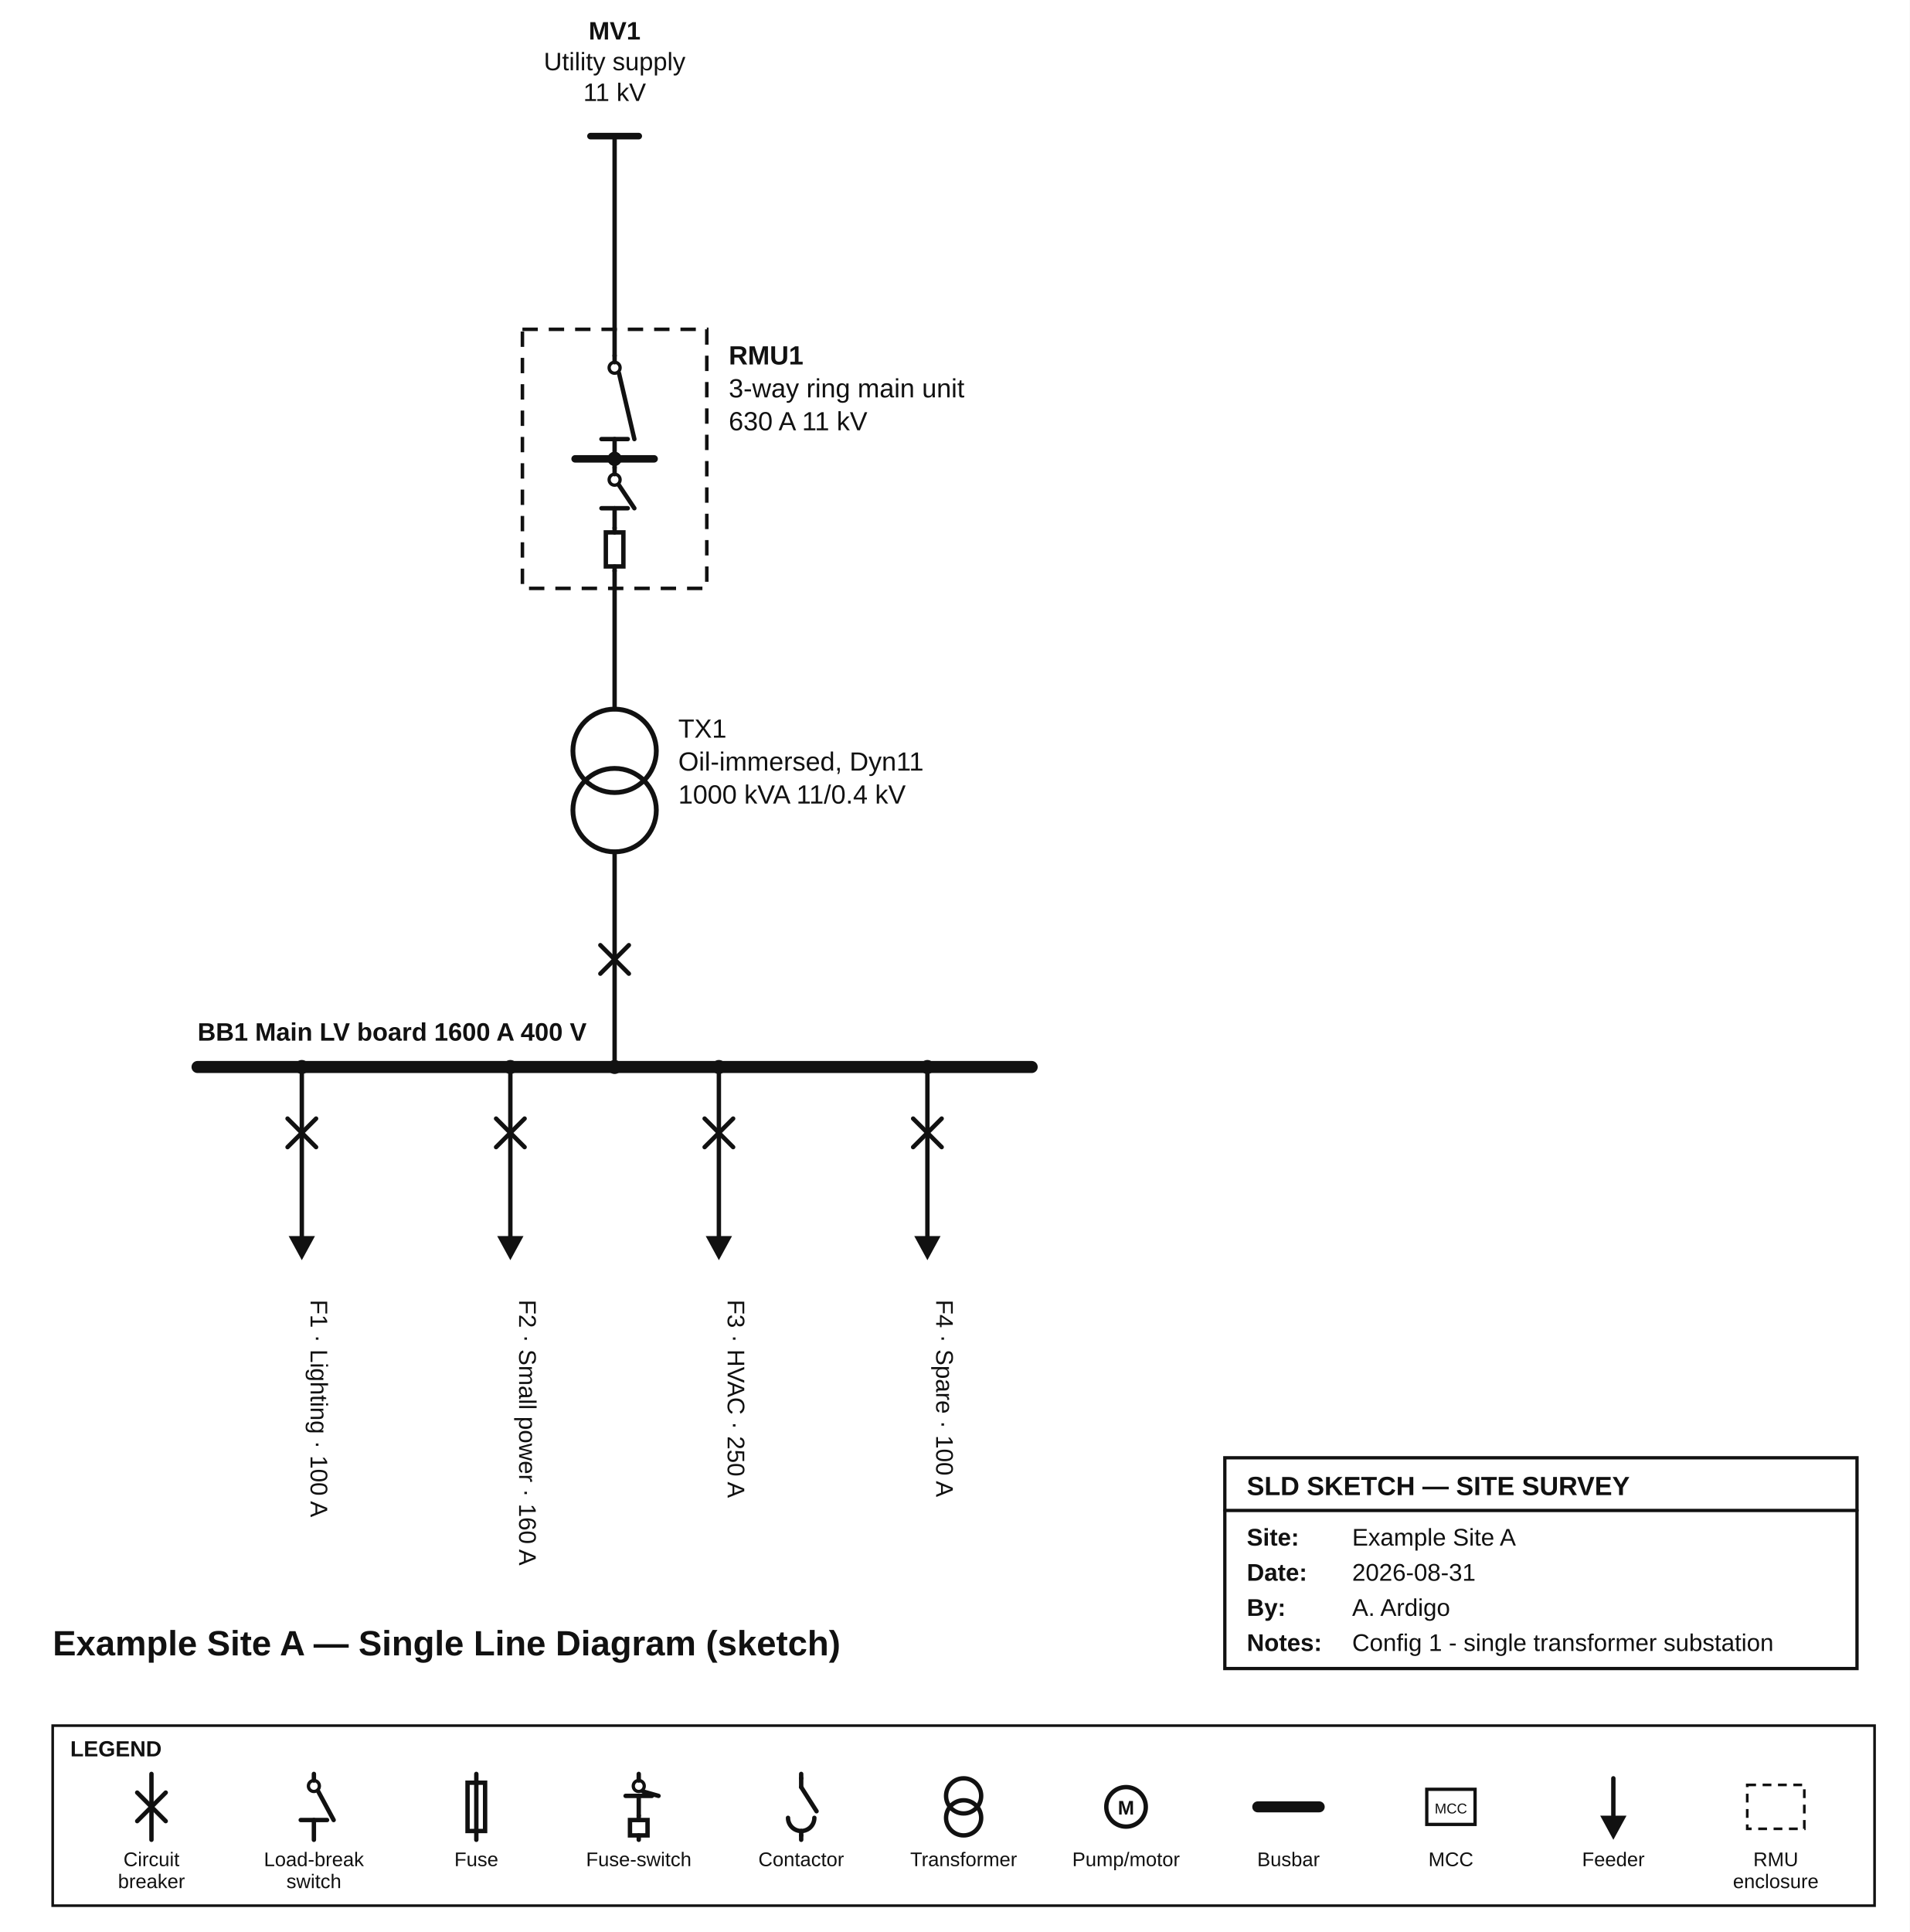
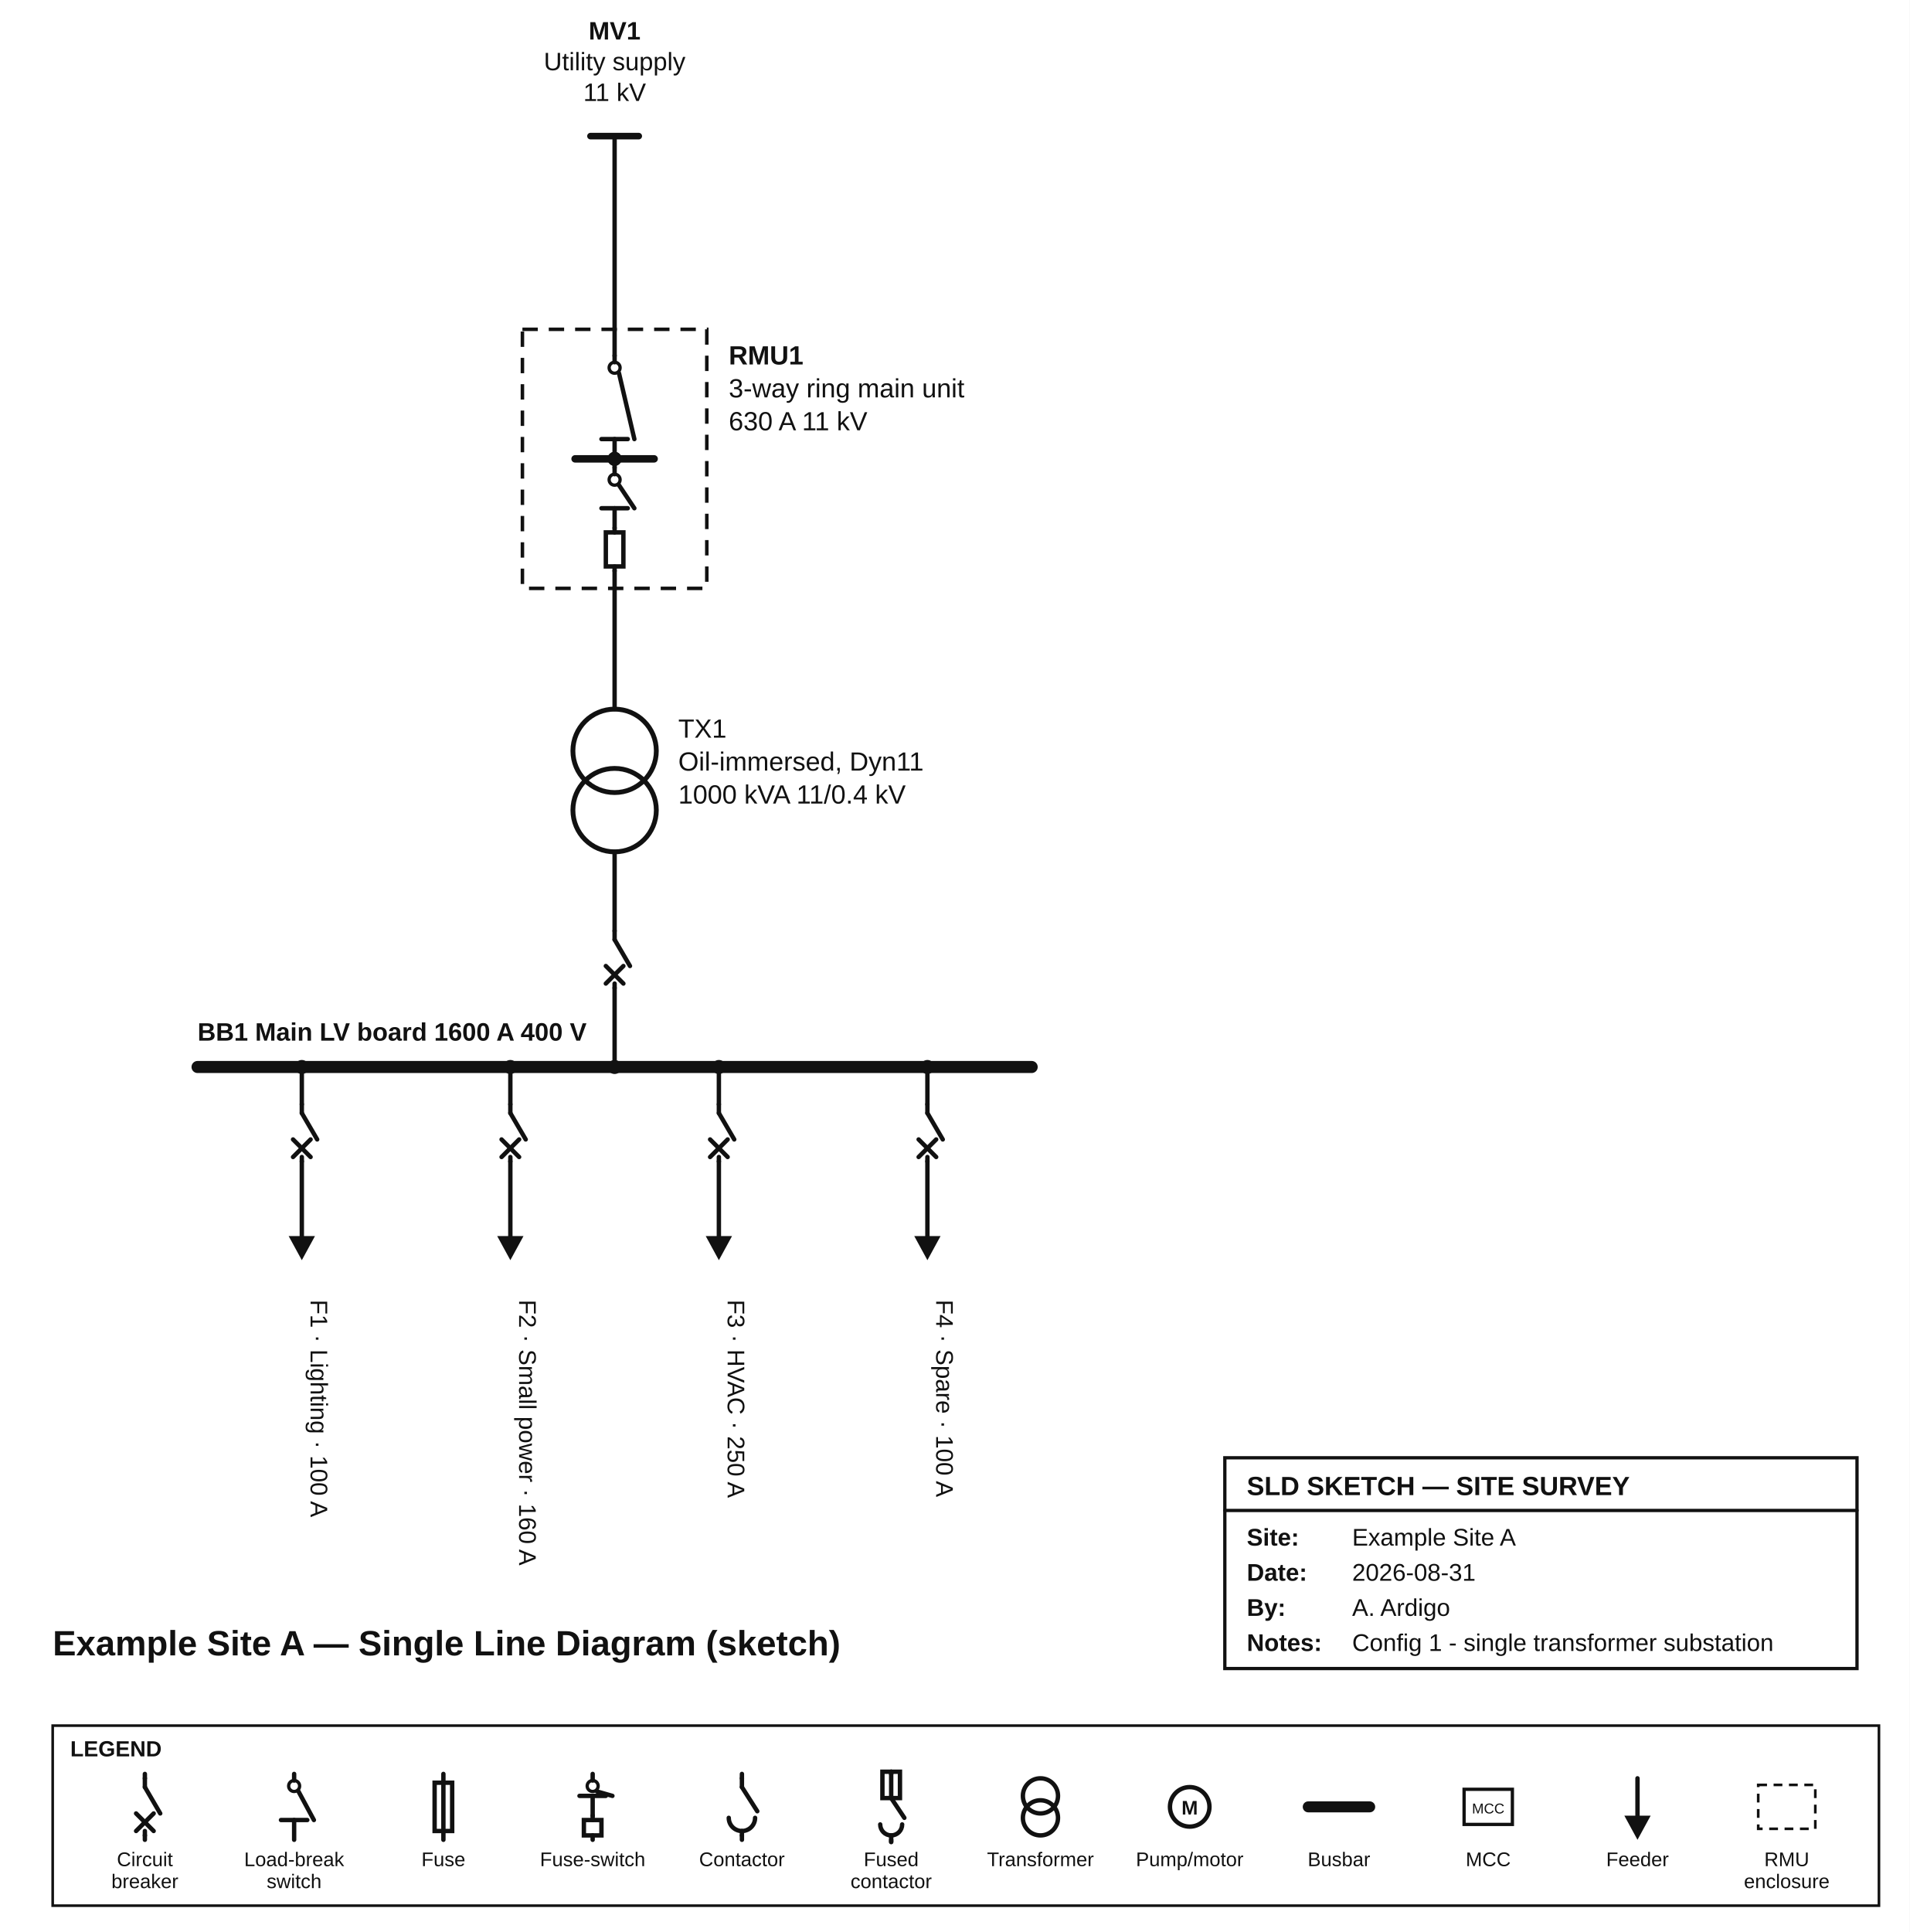
<svg xmlns="http://www.w3.org/2000/svg" width="870" height="880" viewBox="0 0 870 880">
  <rect width="100%" height="100%" fill="white" />
  <text x="24.0" y="754.0" font-family="Arial, Helvetica, sans-serif" font-size="16" fill="#111" text-anchor="start" font-weight="bold">Example Site A — Single Line Diagram (sketch)</text>
  <rect x="238.0" y="150.0" width="84.0" height="118.0" fill="none" stroke="#111" stroke-width="1.6" stroke-dasharray="7 5" />
  <line x1="262.0" y1="209.0" x2="298.0" y2="209.0" stroke="#111" stroke-width="3.4" stroke-linecap="round" />
  <line x1="280.0" y1="162.0" x2="280.0" y2="165.0" stroke="#111" stroke-width="2" stroke-linecap="round" />
  <circle cx="280.0" cy="167.5" r="2.5" fill="none" stroke="#111" stroke-width="1.5" />
  <line x1="282.0" y1="170.0" x2="289.0" y2="200.0" stroke="#111" stroke-width="2" stroke-linecap="round" />
  <line x1="274.0" y1="200.0" x2="286.0" y2="200.0" stroke="#111" stroke-width="2" stroke-linecap="round" />
  <line x1="280.0" y1="200.0" x2="280.0" y2="209.0" stroke="#111" stroke-width="2" stroke-linecap="round" />
  <line x1="280.0" y1="150.0" x2="280.0" y2="162.0" stroke="#111" stroke-width="2" stroke-linecap="round" />
  <circle cx="280.0" cy="209.0" r="3.2" fill="#111" />
  <line x1="280.0" y1="213.0" x2="280.0" y2="216.0" stroke="#111" stroke-width="2" stroke-linecap="round" />
  <circle cx="280.0" cy="218.5" r="2.5" fill="none" stroke="#111" stroke-width="1.5" />
  <line x1="282.0" y1="221.0" x2="289.0" y2="231.5" stroke="#111" stroke-width="2" stroke-linecap="round" />
  <line x1="274.0" y1="231.5" x2="286.0" y2="231.5" stroke="#111" stroke-width="2" stroke-linecap="round" />
  <line x1="280.0" y1="231.5" x2="280.0" y2="240.5" stroke="#111" stroke-width="2" stroke-linecap="round" />
  <rect x="276.0" y="242.5" width="8.0" height="15.5" fill="none" stroke="#111" stroke-width="2" />
  <line x1="280.0" y1="240.5" x2="280.0" y2="242.5" stroke="#111" stroke-width="2" stroke-linecap="round" />
  <line x1="280.0" y1="258.0" x2="280.0" y2="260.0" stroke="#111" stroke-width="2" stroke-linecap="round" />
  <line x1="280.0" y1="209.0" x2="280.0" y2="213.0" stroke="#111" stroke-width="2" stroke-linecap="round" />
  <line x1="280.0" y1="260.0" x2="280.0" y2="268.0" stroke="#111" stroke-width="2" stroke-linecap="round" />
  <circle cx="280.0" cy="209.0" r="3.2" fill="#111" />
  <text x="332.0" y="166.0" font-family="Arial, Helvetica, sans-serif" font-size="12" fill="#111" text-anchor="start" font-weight="bold">RMU1</text>
  <text x="332.0" y="181.0" font-family="Arial, Helvetica, sans-serif" font-size="12" fill="#111" text-anchor="start">3-way ring main unit</text>
  <text x="332.0" y="196.0" font-family="Arial, Helvetica, sans-serif" font-size="12" fill="#111" text-anchor="start">630 A 11 kV</text>
  <line x1="269.0" y1="62.0" x2="291.0" y2="62.0" stroke="#111" stroke-width="3" stroke-linecap="round" />
  <text x="280.0" y="18.0" font-family="Arial, Helvetica, sans-serif" font-size="11.5" fill="#111" text-anchor="middle" font-weight="bold">MV1</text>
  <text x="280.0" y="32.0" font-family="Arial, Helvetica, sans-serif" font-size="11.5" fill="#111" text-anchor="middle">Utility supply</text>
  <text x="280.0" y="46.0" font-family="Arial, Helvetica, sans-serif" font-size="11.5" fill="#111" text-anchor="middle">11 kV</text>
  <line x1="280.0" y1="62.0" x2="280.0" y2="150.0" stroke="#111" stroke-width="2" stroke-linecap="round" />
  <circle cx="280.0" cy="342.0" r="19" fill="none" stroke="#111" stroke-width="2.2" />
  <circle cx="280.0" cy="369.0" r="19" fill="none" stroke="#111" stroke-width="2.2" />
  <text x="309.0" y="336.0" font-family="Arial, Helvetica, sans-serif" font-size="12" fill="#111" text-anchor="start">TX1</text>
  <text x="309.0" y="351.0" font-family="Arial, Helvetica, sans-serif" font-size="12" fill="#111" text-anchor="start">Oil-immersed, Dyn11</text>
  <text x="309.0" y="366.0" font-family="Arial, Helvetica, sans-serif" font-size="12" fill="#111" text-anchor="start">1000 kVA 11/0.4 kV</text>
  <line x1="280.0" y1="268.0" x2="280.0" y2="323.0" stroke="#111" stroke-width="2" stroke-linecap="round" />
-   <line x1="273.5" y1="430.5" x2="286.5" y2="443.5" stroke="#111" stroke-width="2" stroke-linecap="round" />
-   <line x1="273.5" y1="443.5" x2="286.5" y2="430.5" stroke="#111" stroke-width="2" stroke-linecap="round" />
-   <line x1="280.0" y1="388.0" x2="280.0" y2="437.0" stroke="#111" stroke-width="2" stroke-linecap="round" />
-   <line x1="280.0" y1="437.0" x2="280.0" y2="486.0" stroke="#111" stroke-width="2" stroke-linecap="round" />
+   <line x1="280.0" y1="424.0" x2="280.0" y2="428.0" stroke="#111" stroke-width="2" stroke-linecap="round" />
+   <line x1="280.0" y1="428.0" x2="287.0" y2="440.0" stroke="#111" stroke-width="2" stroke-linecap="round" />
+   <line x1="276.0" y1="440.0" x2="284.0" y2="448.0" stroke="#111" stroke-width="2" stroke-linecap="round" />
+   <line x1="276.0" y1="448.0" x2="284.0" y2="440.0" stroke="#111" stroke-width="2" stroke-linecap="round" />
+   <line x1="280.0" y1="448.0" x2="280.0" y2="450.0" stroke="#111" stroke-width="2" stroke-linecap="round" />
+   <line x1="280.0" y1="388.0" x2="280.0" y2="424.0" stroke="#111" stroke-width="2" stroke-linecap="round" />
+   <line x1="280.0" y1="450.0" x2="280.0" y2="486.0" stroke="#111" stroke-width="2" stroke-linecap="round" />
  <circle cx="280.0" cy="486.0" r="3.2" fill="#111" />
  <line x1="90.0" y1="486.0" x2="470.0" y2="486.0" stroke="#111" stroke-width="5.5" stroke-linecap="round" />
  <text x="90.0" y="474.0" font-family="Arial, Helvetica, sans-serif" font-size="11.5" fill="#111" text-anchor="start" font-weight="bold">BB1 Main LV board 1600 A 400 V</text>
  <circle cx="137.5" cy="486.0" r="3.2" fill="#111" />
-   <line x1="131.0" y1="509.5" x2="144.0" y2="522.5" stroke="#111" stroke-width="2" stroke-linecap="round" />
-   <line x1="131.0" y1="522.5" x2="144.0" y2="509.5" stroke="#111" stroke-width="2" stroke-linecap="round" />
-   <line x1="137.5" y1="486.0" x2="137.5" y2="516.0" stroke="#111" stroke-width="2" stroke-linecap="round" />
-   <line x1="137.5" y1="516.0" x2="137.5" y2="564.0" stroke="#111" stroke-width="2" stroke-linecap="round" />
+   <line x1="137.5" y1="503.0" x2="137.5" y2="507.0" stroke="#111" stroke-width="2" stroke-linecap="round" />
+   <line x1="137.5" y1="507.0" x2="144.5" y2="519.0" stroke="#111" stroke-width="2" stroke-linecap="round" />
+   <line x1="133.5" y1="519.0" x2="141.5" y2="527.0" stroke="#111" stroke-width="2" stroke-linecap="round" />
+   <line x1="133.5" y1="527.0" x2="141.5" y2="519.0" stroke="#111" stroke-width="2" stroke-linecap="round" />
+   <line x1="137.5" y1="527.0" x2="137.5" y2="529.0" stroke="#111" stroke-width="2" stroke-linecap="round" />
+   <line x1="137.5" y1="486.0" x2="137.5" y2="503.0" stroke="#111" stroke-width="2" stroke-linecap="round" />
+   <line x1="137.5" y1="529.0" x2="137.5" y2="564.0" stroke="#111" stroke-width="2" stroke-linecap="round" />
  <polygon points="131.5,563.0 143.5,563.0 137.5,574.0" fill="#111" />
  <text x="0" y="0" transform="translate(141.5,592.0) rotate(90)" font-family="Arial, Helvetica, sans-serif" font-size="11" fill="#111" text-anchor="start">F1 · Lighting · 100 A</text>
  <circle cx="232.5" cy="486.0" r="3.2" fill="#111" />
-   <line x1="226.0" y1="509.5" x2="239.0" y2="522.5" stroke="#111" stroke-width="2" stroke-linecap="round" />
-   <line x1="226.0" y1="522.5" x2="239.0" y2="509.5" stroke="#111" stroke-width="2" stroke-linecap="round" />
-   <line x1="232.5" y1="486.0" x2="232.5" y2="516.0" stroke="#111" stroke-width="2" stroke-linecap="round" />
-   <line x1="232.5" y1="516.0" x2="232.5" y2="564.0" stroke="#111" stroke-width="2" stroke-linecap="round" />
+   <line x1="232.5" y1="503.0" x2="232.5" y2="507.0" stroke="#111" stroke-width="2" stroke-linecap="round" />
+   <line x1="232.5" y1="507.0" x2="239.5" y2="519.0" stroke="#111" stroke-width="2" stroke-linecap="round" />
+   <line x1="228.5" y1="519.0" x2="236.5" y2="527.0" stroke="#111" stroke-width="2" stroke-linecap="round" />
+   <line x1="228.5" y1="527.0" x2="236.5" y2="519.0" stroke="#111" stroke-width="2" stroke-linecap="round" />
+   <line x1="232.5" y1="527.0" x2="232.5" y2="529.0" stroke="#111" stroke-width="2" stroke-linecap="round" />
+   <line x1="232.5" y1="486.0" x2="232.5" y2="503.0" stroke="#111" stroke-width="2" stroke-linecap="round" />
+   <line x1="232.5" y1="529.0" x2="232.5" y2="564.0" stroke="#111" stroke-width="2" stroke-linecap="round" />
  <polygon points="226.5,563.0 238.5,563.0 232.5,574.0" fill="#111" />
  <text x="0" y="0" transform="translate(236.5,592.0) rotate(90)" font-family="Arial, Helvetica, sans-serif" font-size="11" fill="#111" text-anchor="start">F2 · Small power · 160 A</text>
  <circle cx="327.5" cy="486.0" r="3.2" fill="#111" />
-   <line x1="321.0" y1="509.5" x2="334.0" y2="522.5" stroke="#111" stroke-width="2" stroke-linecap="round" />
-   <line x1="321.0" y1="522.5" x2="334.0" y2="509.5" stroke="#111" stroke-width="2" stroke-linecap="round" />
-   <line x1="327.5" y1="486.0" x2="327.5" y2="516.0" stroke="#111" stroke-width="2" stroke-linecap="round" />
-   <line x1="327.5" y1="516.0" x2="327.5" y2="564.0" stroke="#111" stroke-width="2" stroke-linecap="round" />
+   <line x1="327.5" y1="503.0" x2="327.5" y2="507.0" stroke="#111" stroke-width="2" stroke-linecap="round" />
+   <line x1="327.5" y1="507.0" x2="334.5" y2="519.0" stroke="#111" stroke-width="2" stroke-linecap="round" />
+   <line x1="323.5" y1="519.0" x2="331.5" y2="527.0" stroke="#111" stroke-width="2" stroke-linecap="round" />
+   <line x1="323.5" y1="527.0" x2="331.5" y2="519.0" stroke="#111" stroke-width="2" stroke-linecap="round" />
+   <line x1="327.5" y1="527.0" x2="327.5" y2="529.0" stroke="#111" stroke-width="2" stroke-linecap="round" />
+   <line x1="327.5" y1="486.0" x2="327.5" y2="503.0" stroke="#111" stroke-width="2" stroke-linecap="round" />
+   <line x1="327.5" y1="529.0" x2="327.5" y2="564.0" stroke="#111" stroke-width="2" stroke-linecap="round" />
  <polygon points="321.5,563.0 333.5,563.0 327.5,574.0" fill="#111" />
  <text x="0" y="0" transform="translate(331.5,592.0) rotate(90)" font-family="Arial, Helvetica, sans-serif" font-size="11" fill="#111" text-anchor="start">F3 · HVAC · 250 A</text>
  <circle cx="422.5" cy="486.0" r="3.2" fill="#111" />
-   <line x1="416.0" y1="509.5" x2="429.0" y2="522.5" stroke="#111" stroke-width="2" stroke-linecap="round" />
-   <line x1="416.0" y1="522.5" x2="429.0" y2="509.5" stroke="#111" stroke-width="2" stroke-linecap="round" />
-   <line x1="422.5" y1="486.0" x2="422.5" y2="516.0" stroke="#111" stroke-width="2" stroke-linecap="round" />
-   <line x1="422.5" y1="516.0" x2="422.5" y2="564.0" stroke="#111" stroke-width="2" stroke-linecap="round" />
+   <line x1="422.5" y1="503.0" x2="422.5" y2="507.0" stroke="#111" stroke-width="2" stroke-linecap="round" />
+   <line x1="422.5" y1="507.0" x2="429.5" y2="519.0" stroke="#111" stroke-width="2" stroke-linecap="round" />
+   <line x1="418.5" y1="519.0" x2="426.5" y2="527.0" stroke="#111" stroke-width="2" stroke-linecap="round" />
+   <line x1="418.5" y1="527.0" x2="426.5" y2="519.0" stroke="#111" stroke-width="2" stroke-linecap="round" />
+   <line x1="422.5" y1="527.0" x2="422.5" y2="529.0" stroke="#111" stroke-width="2" stroke-linecap="round" />
+   <line x1="422.5" y1="486.0" x2="422.5" y2="503.0" stroke="#111" stroke-width="2" stroke-linecap="round" />
+   <line x1="422.5" y1="529.0" x2="422.5" y2="564.0" stroke="#111" stroke-width="2" stroke-linecap="round" />
  <polygon points="416.5,563.0 428.5,563.0 422.5,574.0" fill="#111" />
  <text x="0" y="0" transform="translate(426.5,592.0) rotate(90)" font-family="Arial, Helvetica, sans-serif" font-size="11" fill="#111" text-anchor="start">F4 · Spare · 100 A</text>
  <rect x="558.0" y="664.0" width="288.0" height="96.0" fill="none" stroke="#111" stroke-width="1.5" />
  <line x1="558.0" y1="688.0" x2="846.0" y2="688.0" stroke="#111" stroke-width="1.5" stroke-linecap="round" />
  <text x="568.0" y="681.0" font-family="Arial, Helvetica, sans-serif" font-size="12" fill="#111" text-anchor="start" font-weight="bold">SLD SKETCH — SITE SURVEY</text>
  <text x="568.0" y="704.0" font-family="Arial, Helvetica, sans-serif" font-size="11" fill="#111" text-anchor="start" font-weight="bold">Site:</text>
  <text x="616.0" y="704.0" font-family="Arial, Helvetica, sans-serif" font-size="11" fill="#111" text-anchor="start">Example Site A</text>
  <text x="568.0" y="720.0" font-family="Arial, Helvetica, sans-serif" font-size="11" fill="#111" text-anchor="start" font-weight="bold">Date:</text>
  <text x="616.0" y="720.0" font-family="Arial, Helvetica, sans-serif" font-size="11" fill="#111" text-anchor="start">2026-08-31</text>
  <text x="568.0" y="736.0" font-family="Arial, Helvetica, sans-serif" font-size="11" fill="#111" text-anchor="start" font-weight="bold">By:</text>
  <text x="616.0" y="736.0" font-family="Arial, Helvetica, sans-serif" font-size="11" fill="#111" text-anchor="start">A. Ardigo</text>
  <text x="568.0" y="752.0" font-family="Arial, Helvetica, sans-serif" font-size="11" fill="#111" text-anchor="start" font-weight="bold">Notes:</text>
  <text x="616.0" y="752.0" font-family="Arial, Helvetica, sans-serif" font-size="11" fill="#111" text-anchor="start">Config 1 - single transformer substation</text>
-   <rect x="24.0" y="786.0" width="830.0" height="82.0" fill="none" stroke="#111" stroke-width="1.2" />
+   <rect x="24.0" y="786.0" width="832.0" height="82.0" fill="none" stroke="#111" stroke-width="1.2" />
  <text x="32.0" y="800.0" font-family="Arial, Helvetica, sans-serif" font-size="10" fill="#111" text-anchor="start" font-weight="bold">LEGEND</text>
-   <line x1="62.5" y1="816.5" x2="75.5" y2="829.5" stroke="#111" stroke-width="2" stroke-linecap="round" />
-   <line x1="62.5" y1="829.5" x2="75.5" y2="816.5" stroke="#111" stroke-width="2" stroke-linecap="round" />
-   <line x1="69.0" y1="808.0" x2="69.0" y2="823.0" stroke="#111" stroke-width="2" stroke-linecap="round" />
-   <line x1="69.0" y1="823.0" x2="69.0" y2="838.0" stroke="#111" stroke-width="2" stroke-linecap="round" />
-   <text x="69.0" y="850.0" font-family="Arial, Helvetica, sans-serif" font-size="9" fill="#111" text-anchor="middle">Circuit</text>
-   <text x="69.0" y="860.0" font-family="Arial, Helvetica, sans-serif" font-size="9" fill="#111" text-anchor="middle">breaker</text>
-   <line x1="143.0" y1="808.0" x2="143.0" y2="811.0" stroke="#111" stroke-width="2" stroke-linecap="round" />
-   <circle cx="143.0" cy="813.5" r="2.5" fill="none" stroke="#111" stroke-width="1.5" />
-   <line x1="145.0" y1="816.0" x2="152.0" y2="829.0" stroke="#111" stroke-width="2" stroke-linecap="round" />
-   <line x1="137.0" y1="829.0" x2="149.0" y2="829.0" stroke="#111" stroke-width="2" stroke-linecap="round" />
-   <line x1="143.0" y1="829.0" x2="143.0" y2="838.0" stroke="#111" stroke-width="2" stroke-linecap="round" />
-   <text x="143.0" y="850.0" font-family="Arial, Helvetica, sans-serif" font-size="9" fill="#111" text-anchor="middle">Load-break</text>
-   <text x="143.0" y="860.0" font-family="Arial, Helvetica, sans-serif" font-size="9" fill="#111" text-anchor="middle">switch</text>
-   <rect x="213.0" y="812.0" width="8.0" height="22.0" fill="none" stroke="#111" stroke-width="2" />
-   <line x1="217.0" y1="812.0" x2="217.0" y2="834.0" stroke="#111" stroke-width="2" stroke-linecap="round" />
-   <line x1="217.0" y1="808.0" x2="217.0" y2="812.0" stroke="#111" stroke-width="2" stroke-linecap="round" />
-   <line x1="217.0" y1="834.0" x2="217.0" y2="838.0" stroke="#111" stroke-width="2" stroke-linecap="round" />
-   <text x="217.0" y="850.0" font-family="Arial, Helvetica, sans-serif" font-size="9" fill="#111" text-anchor="middle">Fuse</text>
-   <line x1="291.0" y1="808.0" x2="291.0" y2="811.0" stroke="#111" stroke-width="2" stroke-linecap="round" />
-   <circle cx="291.0" cy="813.5" r="2.5" fill="none" stroke="#111" stroke-width="1.5" />
-   <line x1="293.0" y1="816.0" x2="300.0" y2="818.0" stroke="#111" stroke-width="2" stroke-linecap="round" />
-   <line x1="285.0" y1="818.0" x2="297.0" y2="818.0" stroke="#111" stroke-width="2" stroke-linecap="round" />
-   <line x1="291.0" y1="818.0" x2="291.0" y2="827.0" stroke="#111" stroke-width="2" stroke-linecap="round" />
-   <rect x="287.0" y="829.0" width="8.0" height="7.0" fill="none" stroke="#111" stroke-width="2" />
-   <line x1="291.0" y1="827.0" x2="291.0" y2="829.0" stroke="#111" stroke-width="2" stroke-linecap="round" />
-   <line x1="291.0" y1="836.0" x2="291.0" y2="838.0" stroke="#111" stroke-width="2" stroke-linecap="round" />
-   <text x="291.0" y="850.0" font-family="Arial, Helvetica, sans-serif" font-size="9" fill="#111" text-anchor="middle">Fuse-switch</text>
-   <line x1="365.0" y1="810.0" x2="365.0" y2="814.0" stroke="#111" stroke-width="2" stroke-linecap="round" />
-   <line x1="365.0" y1="814.0" x2="372.0" y2="825.0" stroke="#111" stroke-width="2" stroke-linecap="round" />
-   <path d="M 359.0,828.0 A 6,6 0 0 0 371.0,828.0" fill="none" stroke="#111" stroke-width="2" stroke-linecap="round" />
-   <line x1="365.0" y1="834.0" x2="365.0" y2="836.0" stroke="#111" stroke-width="2" stroke-linecap="round" />
-   <line x1="365.0" y1="808.0" x2="365.0" y2="810.0" stroke="#111" stroke-width="2" stroke-linecap="round" />
-   <line x1="365.0" y1="836.0" x2="365.0" y2="838.0" stroke="#111" stroke-width="2" stroke-linecap="round" />
-   <text x="365.0" y="850.0" font-family="Arial, Helvetica, sans-serif" font-size="9" fill="#111" text-anchor="middle">Contactor</text>
-   <circle cx="439.0" cy="818.0" r="8" fill="none" stroke="#111" stroke-width="2" />
-   <circle cx="439.0" cy="828.0" r="8" fill="none" stroke="#111" stroke-width="2" />
-   <text x="439.0" y="850.0" font-family="Arial, Helvetica, sans-serif" font-size="9" fill="#111" text-anchor="middle">Transformer</text>
-   <circle cx="513.0" cy="823.0" r="9" fill="none" stroke="#111" stroke-width="2" />
-   <text x="513.0" y="826.5" font-family="Arial, Helvetica, sans-serif" font-size="9" fill="#111" text-anchor="middle" font-weight="bold">M</text>
-   <text x="513.0" y="850.0" font-family="Arial, Helvetica, sans-serif" font-size="9" fill="#111" text-anchor="middle">Pump/motor</text>
-   <line x1="573.0" y1="823.0" x2="601.0" y2="823.0" stroke="#111" stroke-width="5" stroke-linecap="round" />
-   <text x="587.0" y="850.0" font-family="Arial, Helvetica, sans-serif" font-size="9" fill="#111" text-anchor="middle">Busbar</text>
-   <rect x="650.0" y="815.0" width="22.0" height="16.0" fill="none" stroke="#111" stroke-width="1.5" />
-   <text x="661.0" y="826.0" font-family="Arial, Helvetica, sans-serif" font-size="6.5" fill="#111" text-anchor="middle">MCC</text>
-   <text x="661.0" y="850.0" font-family="Arial, Helvetica, sans-serif" font-size="9" fill="#111" text-anchor="middle">MCC</text>
-   <line x1="735.0" y1="810.0" x2="735.0" y2="827.0" stroke="#111" stroke-width="2" stroke-linecap="round" />
-   <polygon points="729.0,827.0 741.0,827.0 735.0,838.0" fill="#111" />
-   <text x="735.0" y="850.0" font-family="Arial, Helvetica, sans-serif" font-size="9" fill="#111" text-anchor="middle">Feeder</text>
-   <rect x="796.0" y="813.0" width="26.0" height="20.0" fill="none" stroke="#111" stroke-width="1.2" stroke-dasharray="4 3" />
-   <text x="809.0" y="850.0" font-family="Arial, Helvetica, sans-serif" font-size="9" fill="#111" text-anchor="middle">RMU</text>
-   <text x="809.0" y="860.0" font-family="Arial, Helvetica, sans-serif" font-size="9" fill="#111" text-anchor="middle">enclosure</text>
+   <line x1="66.0" y1="810.0" x2="66.0" y2="814.0" stroke="#111" stroke-width="2" stroke-linecap="round" />
+   <line x1="66.0" y1="814.0" x2="73.0" y2="826.0" stroke="#111" stroke-width="2" stroke-linecap="round" />
+   <line x1="62.0" y1="826.0" x2="70.0" y2="834.0" stroke="#111" stroke-width="2" stroke-linecap="round" />
+   <line x1="62.0" y1="834.0" x2="70.0" y2="826.0" stroke="#111" stroke-width="2" stroke-linecap="round" />
+   <line x1="66.0" y1="834.0" x2="66.0" y2="836.0" stroke="#111" stroke-width="2" stroke-linecap="round" />
+   <line x1="66.0" y1="808.0" x2="66.0" y2="810.0" stroke="#111" stroke-width="2" stroke-linecap="round" />
+   <line x1="66.0" y1="836.0" x2="66.0" y2="838.0" stroke="#111" stroke-width="2" stroke-linecap="round" />
+   <text x="66.0" y="850.0" font-family="Arial, Helvetica, sans-serif" font-size="9" fill="#111" text-anchor="middle">Circuit</text>
+   <text x="66.0" y="860.0" font-family="Arial, Helvetica, sans-serif" font-size="9" fill="#111" text-anchor="middle">breaker</text>
+   <line x1="134.0" y1="808.0" x2="134.0" y2="811.0" stroke="#111" stroke-width="2" stroke-linecap="round" />
+   <circle cx="134.0" cy="813.5" r="2.5" fill="none" stroke="#111" stroke-width="1.5" />
+   <line x1="136.0" y1="816.0" x2="143.0" y2="829.0" stroke="#111" stroke-width="2" stroke-linecap="round" />
+   <line x1="128.0" y1="829.0" x2="140.0" y2="829.0" stroke="#111" stroke-width="2" stroke-linecap="round" />
+   <line x1="134.0" y1="829.0" x2="134.0" y2="838.0" stroke="#111" stroke-width="2" stroke-linecap="round" />
+   <text x="134.0" y="850.0" font-family="Arial, Helvetica, sans-serif" font-size="9" fill="#111" text-anchor="middle">Load-break</text>
+   <text x="134.0" y="860.0" font-family="Arial, Helvetica, sans-serif" font-size="9" fill="#111" text-anchor="middle">switch</text>
+   <rect x="198.0" y="812.0" width="8.0" height="22.0" fill="none" stroke="#111" stroke-width="2" />
+   <line x1="202.0" y1="812.0" x2="202.0" y2="834.0" stroke="#111" stroke-width="2" stroke-linecap="round" />
+   <line x1="202.0" y1="808.0" x2="202.0" y2="812.0" stroke="#111" stroke-width="2" stroke-linecap="round" />
+   <line x1="202.0" y1="834.0" x2="202.0" y2="838.0" stroke="#111" stroke-width="2" stroke-linecap="round" />
+   <text x="202.0" y="850.0" font-family="Arial, Helvetica, sans-serif" font-size="9" fill="#111" text-anchor="middle">Fuse</text>
+   <line x1="270.0" y1="808.0" x2="270.0" y2="811.0" stroke="#111" stroke-width="2" stroke-linecap="round" />
+   <circle cx="270.0" cy="813.5" r="2.5" fill="none" stroke="#111" stroke-width="1.5" />
+   <line x1="272.0" y1="816.0" x2="279.0" y2="818.0" stroke="#111" stroke-width="2" stroke-linecap="round" />
+   <line x1="264.0" y1="818.0" x2="276.0" y2="818.0" stroke="#111" stroke-width="2" stroke-linecap="round" />
+   <line x1="270.0" y1="818.0" x2="270.0" y2="827.0" stroke="#111" stroke-width="2" stroke-linecap="round" />
+   <rect x="266.0" y="829.0" width="8.0" height="7.0" fill="none" stroke="#111" stroke-width="2" />
+   <line x1="270.0" y1="827.0" x2="270.0" y2="829.0" stroke="#111" stroke-width="2" stroke-linecap="round" />
+   <line x1="270.0" y1="836.0" x2="270.0" y2="838.0" stroke="#111" stroke-width="2" stroke-linecap="round" />
+   <text x="270.0" y="850.0" font-family="Arial, Helvetica, sans-serif" font-size="9" fill="#111" text-anchor="middle">Fuse-switch</text>
+   <line x1="338.0" y1="810.0" x2="338.0" y2="814.0" stroke="#111" stroke-width="2" stroke-linecap="round" />
+   <line x1="338.0" y1="814.0" x2="345.0" y2="825.0" stroke="#111" stroke-width="2" stroke-linecap="round" />
+   <path d="M 332.0,828.0 A 6,6 0 0 0 344.0,828.0" fill="none" stroke="#111" stroke-width="2" stroke-linecap="round" />
+   <line x1="338.0" y1="834.0" x2="338.0" y2="836.0" stroke="#111" stroke-width="2" stroke-linecap="round" />
+   <line x1="338.0" y1="808.0" x2="338.0" y2="810.0" stroke="#111" stroke-width="2" stroke-linecap="round" />
+   <line x1="338.0" y1="836.0" x2="338.0" y2="838.0" stroke="#111" stroke-width="2" stroke-linecap="round" />
+   <text x="338.0" y="850.0" font-family="Arial, Helvetica, sans-serif" font-size="9" fill="#111" text-anchor="middle">Contactor</text>
+   <rect x="402.0" y="807.0" width="8.0" height="12.0" fill="none" stroke="#111" stroke-width="2" />
+   <line x1="406.0" y1="807.0" x2="406.0" y2="819.0" stroke="#111" stroke-width="2" stroke-linecap="round" />
+   <line x1="406.0" y1="819.0" x2="412.0" y2="828.0" stroke="#111" stroke-width="2" stroke-linecap="round" />
+   <path d="M 401.0,831.0 A 5,5 0 0 0 411.0,831.0" fill="none" stroke="#111" stroke-width="2" stroke-linecap="round" />
+   <line x1="406.0" y1="836.0" x2="406.0" y2="839.0" stroke="#111" stroke-width="2" stroke-linecap="round" />
+   <line x1="406.0" y1="808.0" x2="406.0" y2="807.0" stroke="#111" stroke-width="2" stroke-linecap="round" />
+   <line x1="406.0" y1="839.0" x2="406.0" y2="838.0" stroke="#111" stroke-width="2" stroke-linecap="round" />
+   <text x="406.0" y="850.0" font-family="Arial, Helvetica, sans-serif" font-size="9" fill="#111" text-anchor="middle">Fused</text>
+   <text x="406.0" y="860.0" font-family="Arial, Helvetica, sans-serif" font-size="9" fill="#111" text-anchor="middle">contactor</text>
+   <circle cx="474.0" cy="818.0" r="8" fill="none" stroke="#111" stroke-width="2" />
+   <circle cx="474.0" cy="828.0" r="8" fill="none" stroke="#111" stroke-width="2" />
+   <text x="474.0" y="850.0" font-family="Arial, Helvetica, sans-serif" font-size="9" fill="#111" text-anchor="middle">Transformer</text>
+   <circle cx="542.0" cy="823.0" r="9" fill="none" stroke="#111" stroke-width="2" />
+   <text x="542.0" y="826.5" font-family="Arial, Helvetica, sans-serif" font-size="9" fill="#111" text-anchor="middle" font-weight="bold">M</text>
+   <text x="542.0" y="850.0" font-family="Arial, Helvetica, sans-serif" font-size="9" fill="#111" text-anchor="middle">Pump/motor</text>
+   <line x1="596.0" y1="823.0" x2="624.0" y2="823.0" stroke="#111" stroke-width="5" stroke-linecap="round" />
+   <text x="610.0" y="850.0" font-family="Arial, Helvetica, sans-serif" font-size="9" fill="#111" text-anchor="middle">Busbar</text>
+   <rect x="667.0" y="815.0" width="22.0" height="16.0" fill="none" stroke="#111" stroke-width="1.5" />
+   <text x="678.0" y="826.0" font-family="Arial, Helvetica, sans-serif" font-size="6.5" fill="#111" text-anchor="middle">MCC</text>
+   <text x="678.0" y="850.0" font-family="Arial, Helvetica, sans-serif" font-size="9" fill="#111" text-anchor="middle">MCC</text>
+   <line x1="746.0" y1="810.0" x2="746.0" y2="827.0" stroke="#111" stroke-width="2" stroke-linecap="round" />
+   <polygon points="740.0,827.0 752.0,827.0 746.0,838.0" fill="#111" />
+   <text x="746.0" y="850.0" font-family="Arial, Helvetica, sans-serif" font-size="9" fill="#111" text-anchor="middle">Feeder</text>
+   <rect x="801.0" y="813.0" width="26.0" height="20.0" fill="none" stroke="#111" stroke-width="1.2" stroke-dasharray="4 3" />
+   <text x="814.0" y="850.0" font-family="Arial, Helvetica, sans-serif" font-size="9" fill="#111" text-anchor="middle">RMU</text>
+   <text x="814.0" y="860.0" font-family="Arial, Helvetica, sans-serif" font-size="9" fill="#111" text-anchor="middle">enclosure</text>
</svg>
